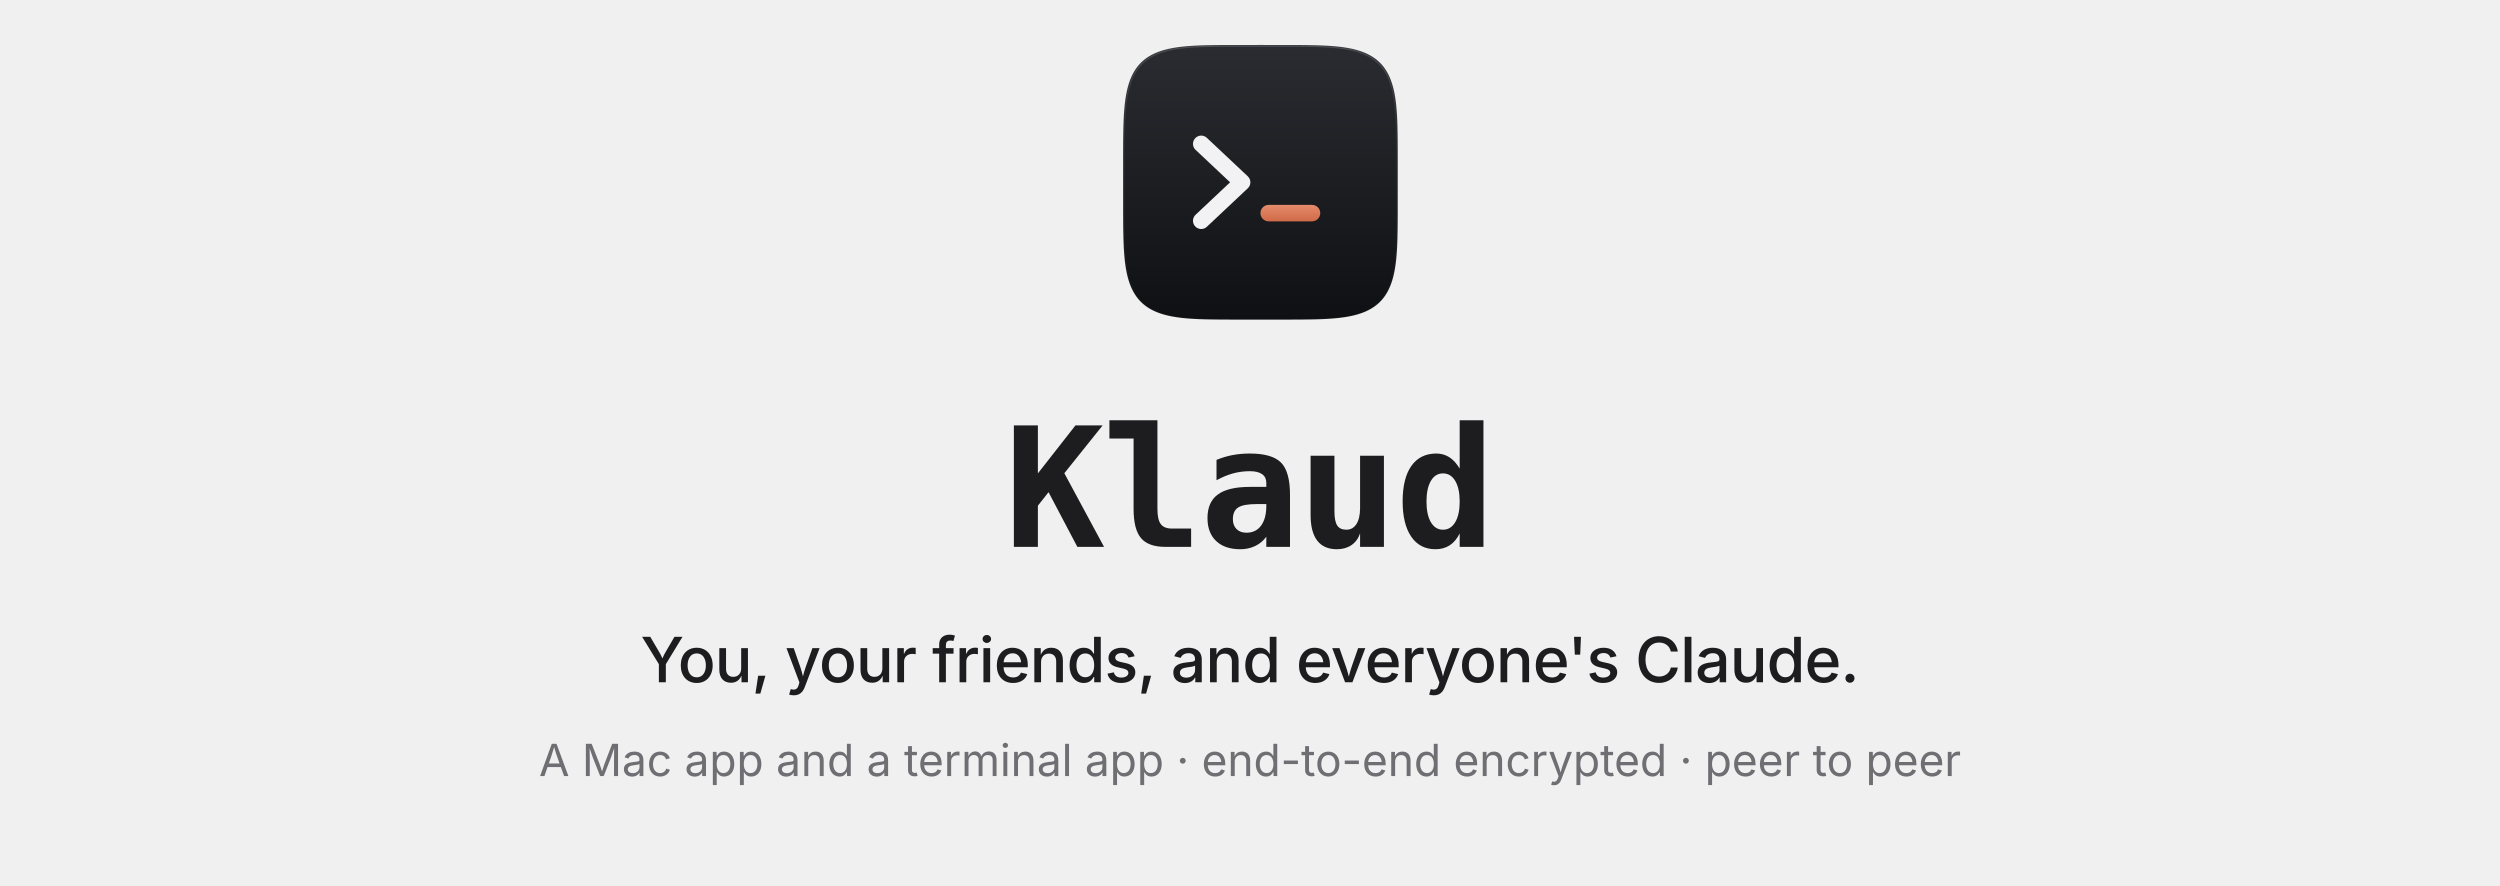
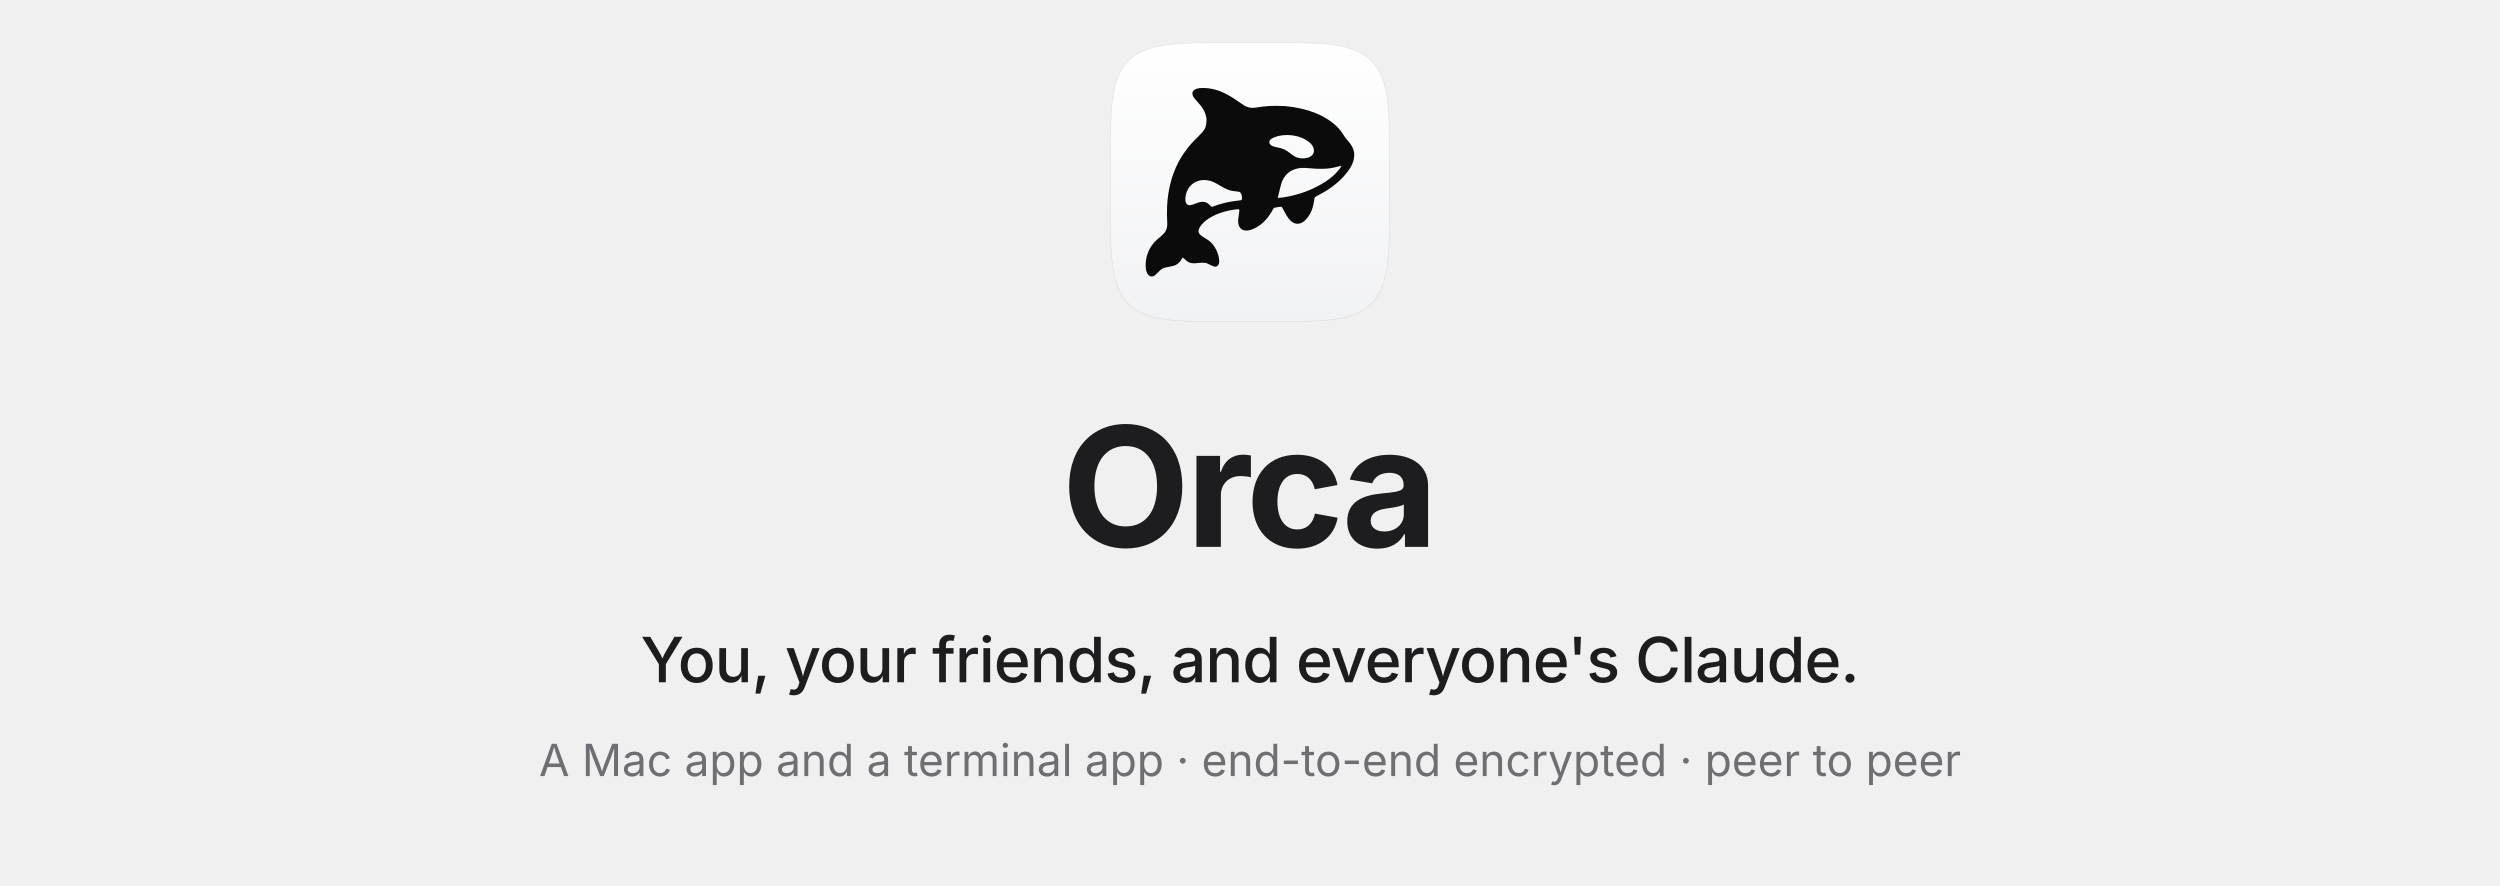
- <svg xmlns="http://www.w3.org/2000/svg" width="960" height="340" viewBox="0 0 960 340" role="img" aria-label="klaud: you, your friends, and everyone's Claude">
-   <g transform="translate(424 10) scale(0.1172)">
+ <svg xmlns="http://www.w3.org/2000/svg" width="960" height="340" viewBox="0 0 960 340" role="img" aria-label="Orca: you, your friends, and everyone's Claude">
+   <g transform="translate(413.4 3.4) scale(0.13)">
    <defs>
-       <linearGradient id="blbg" x1="0" y1="0" x2="0" y2="1">
-         <stop offset="0" stop-color="#2A2C31" />
-         <stop offset="1" stop-color="#0F1013" />
-       </linearGradient>
-       <linearGradient id="blrim" x1="0" y1="0" x2="0" y2="1">
-         <stop offset="0" stop-color="#FFFFFF" stop-opacity="0.16" />
-         <stop offset="0.35" stop-color="#FFFFFF" stop-opacity="0.04" />
-         <stop offset="1" stop-color="#FFFFFF" stop-opacity="0" />
-       </linearGradient>
-       <linearGradient id="blcursor" x1="0" y1="0" x2="0" y2="1">
-         <stop offset="0" stop-color="#E58C6C" />
-         <stop offset="1" stop-color="#CF6A48" />
+       <linearGradient id="logo-bg" x1="0" y1="0" x2="0" y2="1">
+         <stop offset="0" stop-color="#FFFFFF" />
+         <stop offset="1" stop-color="#F1F2F4" />
      </linearGradient>
    </defs>
-     <path d="M962.00,512.00 L961.94,616.80 L961.75,650.27 L961.44,674.58 L961.01,694.35 L960.46,711.29 L959.78,726.26 L958.97,739.75 L958.04,752.08 L956.98,763.47 L955.80,774.07 L954.49,783.99 L953.06,793.32 L951.49,802.14 L949.80,810.50 L947.97,818.44 L946.01,826.01 L943.92,833.22 L941.70,840.12 L939.34,846.72 L936.84,853.04 L934.20,859.09 L931.42,864.90 L928.50,870.48 L925.42,875.83 L922.20,880.97 L918.83,885.90 L915.30,890.64 L911.62,895.19 L907.77,899.56 L903.75,903.75 L899.56,907.77 L895.19,911.62 L890.64,915.30 L885.90,918.83 L880.97,922.20 L875.83,925.42 L870.48,928.50 L864.90,931.42 L859.09,934.20 L853.04,936.84 L846.72,939.34 L840.12,941.70 L833.22,943.92 L826.01,946.01 L818.44,947.97 L810.50,949.80 L802.14,951.49 L793.32,953.06 L783.99,954.49 L774.07,955.80 L763.47,956.98 L752.08,958.04 L739.75,958.97 L726.26,959.78 L711.29,960.46 L694.35,961.01 L674.58,961.44 L650.27,961.75 L616.80,961.94 L512.00,962.00 L407.20,961.94 L373.73,961.75 L349.42,961.44 L329.65,961.01 L312.71,960.46 L297.74,959.78 L284.25,958.97 L271.92,958.04 L260.53,956.98 L249.93,955.80 L240.01,954.49 L230.68,953.06 L221.86,951.49 L213.50,949.80 L205.56,947.97 L197.99,946.01 L190.78,943.92 L183.88,941.70 L177.28,939.34 L170.96,936.84 L164.91,934.20 L159.10,931.42 L153.52,928.50 L148.17,925.42 L143.03,922.20 L138.10,918.83 L133.36,915.30 L128.81,911.62 L124.44,907.77 L120.25,903.75 L116.23,899.56 L112.38,895.19 L108.70,890.64 L105.17,885.90 L101.80,880.97 L98.58,875.83 L95.50,870.48 L92.58,864.90 L89.80,859.09 L87.16,853.04 L84.66,846.72 L82.30,840.12 L80.08,833.22 L77.99,826.01 L76.03,818.44 L74.20,810.50 L72.51,802.14 L70.94,793.32 L69.51,783.99 L68.20,774.07 L67.02,763.47 L65.96,752.08 L65.03,739.75 L64.22,726.26 L63.54,711.29 L62.99,694.35 L62.56,674.58 L62.25,650.27 L62.06,616.80 L62.00,512.00 L62.06,407.20 L62.25,373.73 L62.56,349.42 L62.99,329.65 L63.54,312.71 L64.22,297.74 L65.03,284.25 L65.96,271.92 L67.02,260.53 L68.20,249.93 L69.51,240.01 L70.94,230.68 L72.51,221.86 L74.20,213.50 L76.03,205.56 L77.99,197.99 L80.08,190.78 L82.30,183.88 L84.66,177.28 L87.16,170.96 L89.80,164.91 L92.58,159.10 L95.50,153.52 L98.58,148.17 L101.80,143.03 L105.17,138.10 L108.70,133.36 L112.38,128.81 L116.23,124.44 L120.25,120.25 L124.44,116.23 L128.81,112.38 L133.36,108.70 L138.10,105.17 L143.03,101.80 L148.17,98.58 L153.52,95.50 L159.10,92.58 L164.91,89.80 L170.96,87.16 L177.28,84.66 L183.88,82.30 L190.78,80.08 L197.99,77.99 L205.56,76.03 L213.50,74.20 L221.86,72.51 L230.68,70.94 L240.01,69.51 L249.93,68.20 L260.53,67.02 L271.92,65.96 L284.25,65.03 L297.74,64.22 L312.71,63.54 L329.65,62.99 L349.42,62.56 L373.73,62.25 L407.20,62.06 L512.00,62.00 L616.80,62.06 L650.27,62.25 L674.58,62.56 L694.35,62.99 L711.29,63.54 L726.26,64.22 L739.75,65.03 L752.08,65.96 L763.47,67.02 L774.07,68.20 L783.99,69.51 L793.32,70.94 L802.14,72.51 L810.50,74.20 L818.44,76.03 L826.01,77.99 L833.22,80.08 L840.12,82.30 L846.72,84.66 L853.04,87.16 L859.09,89.80 L864.90,92.58 L870.48,95.50 L875.83,98.58 L880.97,101.80 L885.90,105.17 L890.64,108.70 L895.19,112.38 L899.56,116.23 L903.75,120.25 L907.77,124.44 L911.62,128.81 L915.30,133.36 L918.83,138.10 L922.20,143.03 L925.42,148.17 L928.50,153.52 L931.42,159.10 L934.20,164.91 L936.84,170.96 L939.34,177.28 L941.70,183.88 L943.92,190.78 L946.01,197.99 L947.97,205.56 L949.80,213.50 L951.49,221.86 L953.06,230.68 L954.49,240.01 L955.80,249.93 L956.98,260.53 L958.04,271.92 L958.97,284.25 L959.78,297.74 L960.46,312.71 L961.01,329.65 L961.44,349.42 L961.75,373.73 L961.94,407.20 Z" fill="url(#blbg)" />
-     <path d="M962.00,512.00 L961.94,616.80 L961.75,650.27 L961.44,674.58 L961.01,694.35 L960.46,711.29 L959.78,726.26 L958.97,739.75 L958.04,752.08 L956.98,763.47 L955.80,774.07 L954.49,783.99 L953.06,793.32 L951.49,802.14 L949.80,810.50 L947.97,818.44 L946.01,826.01 L943.92,833.22 L941.70,840.12 L939.34,846.72 L936.84,853.04 L934.20,859.09 L931.42,864.90 L928.50,870.48 L925.42,875.83 L922.20,880.97 L918.83,885.90 L915.30,890.64 L911.62,895.19 L907.77,899.56 L903.75,903.75 L899.56,907.77 L895.19,911.62 L890.64,915.30 L885.90,918.83 L880.97,922.20 L875.83,925.42 L870.48,928.50 L864.90,931.42 L859.09,934.20 L853.04,936.84 L846.72,939.34 L840.12,941.70 L833.22,943.92 L826.01,946.01 L818.44,947.97 L810.50,949.80 L802.14,951.49 L793.32,953.06 L783.99,954.49 L774.07,955.80 L763.47,956.98 L752.08,958.04 L739.75,958.97 L726.26,959.78 L711.29,960.46 L694.35,961.01 L674.58,961.44 L650.27,961.75 L616.80,961.94 L512.00,962.00 L407.20,961.94 L373.73,961.75 L349.42,961.44 L329.65,961.01 L312.71,960.46 L297.74,959.78 L284.25,958.97 L271.92,958.04 L260.53,956.98 L249.93,955.80 L240.01,954.49 L230.68,953.06 L221.86,951.49 L213.50,949.80 L205.56,947.97 L197.99,946.01 L190.78,943.92 L183.88,941.70 L177.28,939.34 L170.96,936.84 L164.91,934.20 L159.10,931.42 L153.52,928.50 L148.17,925.42 L143.03,922.20 L138.10,918.83 L133.36,915.30 L128.81,911.62 L124.44,907.77 L120.25,903.75 L116.23,899.56 L112.38,895.19 L108.70,890.64 L105.17,885.90 L101.80,880.97 L98.58,875.83 L95.50,870.48 L92.58,864.90 L89.80,859.09 L87.16,853.04 L84.66,846.72 L82.30,840.12 L80.08,833.22 L77.99,826.01 L76.03,818.44 L74.20,810.50 L72.51,802.14 L70.94,793.32 L69.51,783.99 L68.20,774.07 L67.02,763.47 L65.96,752.08 L65.03,739.75 L64.22,726.26 L63.54,711.29 L62.99,694.35 L62.56,674.58 L62.25,650.27 L62.06,616.80 L62.00,512.00 L62.06,407.20 L62.25,373.73 L62.56,349.42 L62.99,329.65 L63.54,312.71 L64.22,297.74 L65.03,284.25 L65.96,271.92 L67.02,260.53 L68.20,249.93 L69.51,240.01 L70.94,230.68 L72.51,221.86 L74.20,213.50 L76.03,205.56 L77.99,197.99 L80.08,190.78 L82.30,183.88 L84.66,177.28 L87.16,170.96 L89.80,164.91 L92.58,159.10 L95.50,153.52 L98.58,148.17 L101.80,143.03 L105.17,138.10 L108.70,133.36 L112.38,128.81 L116.23,124.44 L120.25,120.25 L124.44,116.23 L128.81,112.38 L133.36,108.70 L138.10,105.17 L143.03,101.80 L148.17,98.58 L153.52,95.50 L159.10,92.58 L164.91,89.80 L170.96,87.16 L177.28,84.66 L183.88,82.30 L190.78,80.08 L197.99,77.99 L205.56,76.03 L213.50,74.20 L221.86,72.51 L230.68,70.94 L240.01,69.51 L249.93,68.20 L260.53,67.02 L271.92,65.96 L284.25,65.03 L297.74,64.22 L312.71,63.54 L329.65,62.99 L349.42,62.56 L373.73,62.25 L407.20,62.06 L512.00,62.00 L616.80,62.06 L650.27,62.25 L674.58,62.56 L694.35,62.99 L711.29,63.54 L726.26,64.22 L739.75,65.03 L752.08,65.96 L763.47,67.02 L774.07,68.20 L783.99,69.51 L793.32,70.94 L802.14,72.51 L810.50,74.20 L818.44,76.03 L826.01,77.99 L833.22,80.08 L840.12,82.30 L846.72,84.66 L853.04,87.16 L859.09,89.80 L864.90,92.58 L870.48,95.50 L875.83,98.58 L880.97,101.80 L885.90,105.17 L890.64,108.70 L895.19,112.38 L899.56,116.23 L903.75,120.25 L907.77,124.44 L911.62,128.81 L915.30,133.36 L918.83,138.10 L922.20,143.03 L925.42,148.17 L928.50,153.52 L931.42,159.10 L934.20,164.91 L936.84,170.96 L939.34,177.28 L941.70,183.88 L943.92,190.78 L946.01,197.99 L947.97,205.56 L949.80,213.50 L951.49,221.86 L953.06,230.68 L954.49,240.01 L955.80,249.93 L956.98,260.53 L958.04,271.92 L958.97,284.25 L959.78,297.74 L960.46,312.71 L961.01,329.65 L961.44,349.42 L961.75,373.73 L961.94,407.20 Z" fill="none" stroke="#FFFFFF" stroke-opacity="0.09" stroke-width="3" />
-     <path d="M958.00,512.00 L957.94,615.87 L957.76,649.04 L957.45,673.14 L957.02,692.73 L956.47,709.52 L955.80,724.36 L955.00,737.73 L954.08,749.95 L953.03,761.23 L951.86,771.74 L950.56,781.57 L949.14,790.82 L947.59,799.56 L945.91,807.85 L944.10,815.72 L942.16,823.21 L940.09,830.37 L937.88,837.20 L935.54,843.74 L933.06,850.00 L930.45,856.01 L927.69,861.77 L924.79,867.29 L921.75,872.60 L918.56,877.69 L915.21,882.58 L911.72,887.28 L908.06,891.79 L904.25,896.11 L900.27,900.27 L896.11,904.25 L891.79,908.06 L887.28,911.72 L882.58,915.21 L877.69,918.56 L872.60,921.75 L867.29,924.79 L861.77,927.69 L856.01,930.45 L850.00,933.06 L843.74,935.54 L837.20,937.88 L830.37,940.09 L823.21,942.16 L815.72,944.10 L807.85,945.91 L799.56,947.59 L790.82,949.14 L781.57,950.56 L771.74,951.86 L761.23,953.03 L749.95,954.08 L737.73,955.00 L724.36,955.80 L709.52,956.47 L692.73,957.02 L673.14,957.45 L649.04,957.76 L615.87,957.94 L512.00,958.00 L408.13,957.94 L374.96,957.76 L350.86,957.45 L331.27,957.02 L314.48,956.47 L299.64,955.80 L286.27,955.00 L274.05,954.08 L262.77,953.03 L252.26,951.86 L242.43,950.56 L233.18,949.14 L224.44,947.59 L216.15,945.91 L208.28,944.10 L200.79,942.16 L193.63,940.09 L186.80,937.88 L180.26,935.54 L174.00,933.06 L167.99,930.45 L162.23,927.69 L156.71,924.79 L151.40,921.75 L146.31,918.56 L141.42,915.21 L136.72,911.72 L132.21,908.06 L127.89,904.25 L123.73,900.27 L119.75,896.11 L115.94,891.79 L112.28,887.28 L108.79,882.58 L105.44,877.69 L102.25,872.60 L99.21,867.29 L96.31,861.77 L93.55,856.01 L90.94,850.00 L88.46,843.74 L86.12,837.20 L83.91,830.37 L81.84,823.21 L79.90,815.72 L78.09,807.85 L76.41,799.56 L74.86,790.82 L73.44,781.57 L72.14,771.74 L70.97,761.23 L69.92,749.95 L69.00,737.73 L68.20,724.36 L67.53,709.52 L66.98,692.73 L66.55,673.14 L66.24,649.04 L66.06,615.87 L66.00,512.00 L66.06,408.13 L66.24,374.96 L66.55,350.86 L66.98,331.27 L67.53,314.48 L68.20,299.64 L69.00,286.27 L69.92,274.05 L70.97,262.77 L72.14,252.26 L73.44,242.43 L74.86,233.18 L76.41,224.44 L78.09,216.15 L79.90,208.28 L81.84,200.79 L83.91,193.63 L86.12,186.80 L88.46,180.26 L90.94,174.00 L93.55,167.99 L96.31,162.23 L99.21,156.71 L102.25,151.40 L105.44,146.31 L108.79,141.42 L112.28,136.72 L115.94,132.21 L119.75,127.89 L123.73,123.73 L127.89,119.75 L132.21,115.94 L136.72,112.28 L141.42,108.79 L146.31,105.44 L151.40,102.25 L156.71,99.21 L162.23,96.31 L167.99,93.55 L174.00,90.94 L180.26,88.46 L186.80,86.12 L193.63,83.91 L200.79,81.84 L208.28,79.90 L216.15,78.09 L224.44,76.41 L233.18,74.86 L242.43,73.44 L252.26,72.14 L262.77,70.97 L274.05,69.92 L286.27,69.00 L299.64,68.20 L314.48,67.53 L331.27,66.98 L350.86,66.55 L374.96,66.24 L408.13,66.06 L512.00,66.00 L615.87,66.06 L649.04,66.24 L673.14,66.55 L692.73,66.98 L709.52,67.53 L724.36,68.20 L737.73,69.00 L749.95,69.92 L761.23,70.97 L771.74,72.14 L781.57,73.44 L790.82,74.86 L799.56,76.41 L807.85,78.09 L815.72,79.90 L823.21,81.84 L830.37,83.91 L837.20,86.12 L843.74,88.46 L850.00,90.94 L856.01,93.55 L861.77,96.31 L867.29,99.21 L872.60,102.25 L877.69,105.44 L882.58,108.79 L887.28,112.28 L891.79,115.94 L896.11,119.75 L900.27,123.73 L904.25,127.89 L908.06,132.21 L911.72,136.72 L915.21,141.42 L918.56,146.31 L921.75,151.40 L924.79,156.71 L927.69,162.23 L930.45,167.99 L933.06,174.00 L935.54,180.26 L937.88,186.80 L940.09,193.63 L942.16,200.79 L944.10,208.28 L945.91,216.15 L947.59,224.44 L949.14,233.18 L950.56,242.43 L951.86,252.26 L953.03,262.77 L954.08,274.05 L955.00,286.27 L955.80,299.64 L956.47,314.48 L957.02,331.27 L957.45,350.86 L957.76,374.96 L957.94,408.13 Z" fill="none" stroke="url(#blrim)" stroke-width="4" />
-     <path d="M318 386 L452 512 L318 638" fill="none" stroke="#F2F2F4" stroke-width="54" stroke-linecap="round" stroke-linejoin="round" />
-     <rect x="512" y="586" width="196" height="54" rx="27" fill="url(#blcursor)" />
+     <path d="M924.00,512.00 L923.97,593.59 L923.90,619.65 L923.77,638.60 L923.60,654.01 L923.37,667.24 L923.10,678.95 L922.77,689.52 L922.39,699.21 L921.96,708.17 L921.48,716.53 L920.96,724.39 L920.37,731.81 L919.74,738.85 L919.06,745.54 L918.33,751.94 L917.54,758.06 L916.70,763.93 L915.81,769.57 L914.87,775.00 L913.88,780.24 L912.83,785.29 L911.73,790.18 L910.57,794.91 L909.36,799.49 L908.10,803.93 L906.79,808.23 L905.41,812.41 L903.99,816.47 L902.50,820.41 L900.96,824.24 L899.37,827.96 L897.71,831.58 L896.00,835.10 L894.23,838.53 L892.40,841.86 L890.51,845.11 L888.56,848.27 L886.55,851.34 L884.48,854.33 L882.34,857.24 L880.14,860.08 L877.87,862.83 L875.54,865.52 L873.14,868.13 L870.67,870.67 L868.13,873.14 L865.52,875.54 L862.83,877.87 L860.08,880.14 L857.24,882.34 L854.33,884.48 L851.34,886.55 L848.27,888.56 L845.11,890.51 L841.86,892.40 L838.53,894.23 L835.10,896.00 L831.58,897.71 L827.96,899.37 L824.24,900.96 L820.41,902.50 L816.47,903.99 L812.41,905.41 L808.23,906.79 L803.93,908.10 L799.49,909.36 L794.91,910.57 L790.18,911.73 L785.29,912.83 L780.24,913.88 L775.00,914.87 L769.57,915.81 L763.93,916.70 L758.06,917.54 L751.94,918.33 L745.54,919.06 L738.85,919.74 L731.81,920.37 L724.39,920.96 L716.53,921.48 L708.17,921.96 L699.21,922.39 L689.52,922.77 L678.95,923.10 L667.24,923.37 L654.01,923.60 L638.60,923.77 L619.65,923.90 L593.59,923.97 L512.00,924.00 L430.41,923.97 L404.35,923.90 L385.40,923.77 L369.99,923.60 L356.76,923.37 L345.05,923.10 L334.48,922.77 L324.79,922.39 L315.83,921.96 L307.47,921.48 L299.61,920.96 L292.19,920.37 L285.15,919.74 L278.46,919.06 L272.06,918.33 L265.94,917.54 L260.07,916.70 L254.43,915.81 L249.00,914.87 L243.76,913.88 L238.71,912.83 L233.82,911.73 L229.09,910.57 L224.51,909.36 L220.07,908.10 L215.77,906.79 L211.59,905.41 L207.53,903.99 L203.59,902.50 L199.76,900.96 L196.04,899.37 L192.42,897.71 L188.90,896.00 L185.47,894.23 L182.14,892.40 L178.89,890.51 L175.73,888.56 L172.66,886.55 L169.67,884.48 L166.76,882.34 L163.92,880.14 L161.17,877.87 L158.48,875.54 L155.87,873.14 L153.33,870.67 L150.86,868.13 L148.46,865.52 L146.13,862.83 L143.86,860.08 L141.66,857.24 L139.52,854.33 L137.45,851.34 L135.44,848.27 L133.49,845.11 L131.60,841.86 L129.77,838.53 L128.00,835.10 L126.29,831.58 L124.63,827.96 L123.04,824.24 L121.50,820.41 L120.01,816.47 L118.59,812.41 L117.21,808.23 L115.90,803.93 L114.64,799.49 L113.43,794.91 L112.27,790.18 L111.17,785.29 L110.12,780.24 L109.13,775.00 L108.19,769.57 L107.30,763.93 L106.46,758.06 L105.67,751.94 L104.94,745.54 L104.26,738.85 L103.63,731.81 L103.04,724.39 L102.52,716.53 L102.04,708.17 L101.61,699.21 L101.23,689.52 L100.90,678.95 L100.63,667.24 L100.40,654.01 L100.23,638.60 L100.10,619.65 L100.03,593.59 L100.00,512.00 L100.03,430.41 L100.10,404.35 L100.23,385.40 L100.40,369.99 L100.63,356.76 L100.90,345.05 L101.23,334.48 L101.61,324.79 L102.04,315.83 L102.52,307.47 L103.04,299.61 L103.63,292.19 L104.26,285.15 L104.94,278.46 L105.67,272.06 L106.46,265.94 L107.30,260.07 L108.19,254.43 L109.13,249.00 L110.12,243.76 L111.17,238.71 L112.27,233.82 L113.43,229.09 L114.64,224.51 L115.90,220.07 L117.21,215.77 L118.59,211.59 L120.01,207.53 L121.50,203.59 L123.04,199.76 L124.63,196.04 L126.29,192.42 L128.00,188.90 L129.77,185.47 L131.60,182.14 L133.49,178.89 L135.44,175.73 L137.45,172.66 L139.52,169.67 L141.66,166.76 L143.86,163.92 L146.13,161.17 L148.46,158.48 L150.86,155.87 L153.33,153.33 L155.87,150.86 L158.48,148.46 L161.17,146.13 L163.92,143.86 L166.76,141.66 L169.67,139.52 L172.66,137.45 L175.73,135.44 L178.89,133.49 L182.14,131.60 L185.47,129.77 L188.90,128.00 L192.42,126.29 L196.04,124.63 L199.76,123.04 L203.59,121.50 L207.53,120.01 L211.59,118.59 L215.77,117.21 L220.07,115.90 L224.51,114.64 L229.09,113.43 L233.82,112.27 L238.71,111.17 L243.76,110.12 L249.00,109.13 L254.43,108.19 L260.07,107.30 L265.94,106.46 L272.06,105.67 L278.46,104.94 L285.15,104.26 L292.19,103.63 L299.61,103.04 L307.47,102.52 L315.83,102.04 L324.79,101.61 L334.48,101.23 L345.05,100.90 L356.76,100.63 L369.99,100.40 L385.40,100.23 L404.35,100.10 L430.41,100.03 L512.00,100.00 L593.59,100.03 L619.65,100.10 L638.60,100.23 L654.01,100.40 L667.24,100.63 L678.95,100.90 L689.52,101.23 L699.21,101.61 L708.17,102.04 L716.53,102.52 L724.39,103.04 L731.81,103.63 L738.85,104.26 L745.54,104.94 L751.94,105.67 L758.06,106.46 L763.93,107.30 L769.57,108.19 L775.00,109.13 L780.24,110.12 L785.29,111.17 L790.18,112.27 L794.91,113.43 L799.49,114.64 L803.93,115.90 L808.23,117.21 L812.41,118.59 L816.47,120.01 L820.41,121.50 L824.24,123.04 L827.96,124.63 L831.58,126.29 L835.10,128.00 L838.53,129.77 L841.86,131.60 L845.11,133.49 L848.27,135.44 L851.34,137.45 L854.33,139.52 L857.24,141.66 L860.08,143.86 L862.83,146.13 L865.52,148.46 L868.13,150.86 L870.67,153.33 L873.14,155.87 L875.54,158.48 L877.87,161.17 L880.14,163.92 L882.34,166.76 L884.48,169.67 L886.55,172.66 L888.56,175.73 L890.51,178.89 L892.40,182.14 L894.23,185.47 L896.00,188.90 L897.71,192.42 L899.37,196.04 L900.96,199.76 L902.50,203.59 L903.99,207.53 L905.41,211.59 L906.79,215.77 L908.10,220.07 L909.36,224.51 L910.57,229.09 L911.73,233.82 L912.83,238.71 L913.88,243.76 L914.87,249.00 L915.81,254.43 L916.70,260.07 L917.54,265.94 L918.33,272.06 L919.06,278.46 L919.74,285.15 L920.37,292.19 L920.96,299.61 L921.48,307.47 L921.96,315.83 L922.39,324.79 L922.77,334.48 L923.10,345.05 L923.37,356.76 L923.60,369.99 L923.77,385.40 L923.90,404.35 L923.97,430.41 Z" fill="url(#logo-bg)" />
+     <path d="M924.00,512.00 L923.97,593.59 L923.90,619.65 L923.77,638.60 L923.60,654.01 L923.37,667.24 L923.10,678.95 L922.77,689.52 L922.39,699.21 L921.96,708.17 L921.48,716.53 L920.96,724.39 L920.37,731.81 L919.74,738.85 L919.06,745.54 L918.33,751.94 L917.54,758.06 L916.70,763.93 L915.81,769.57 L914.87,775.00 L913.88,780.24 L912.83,785.29 L911.73,790.18 L910.57,794.91 L909.36,799.49 L908.10,803.93 L906.79,808.23 L905.41,812.41 L903.99,816.47 L902.50,820.41 L900.96,824.24 L899.37,827.96 L897.71,831.58 L896.00,835.10 L894.23,838.53 L892.40,841.86 L890.51,845.11 L888.56,848.27 L886.55,851.34 L884.48,854.33 L882.34,857.24 L880.14,860.08 L877.87,862.83 L875.54,865.52 L873.14,868.13 L870.67,870.67 L868.13,873.14 L865.52,875.54 L862.83,877.87 L860.08,880.14 L857.24,882.34 L854.33,884.48 L851.34,886.55 L848.27,888.56 L845.11,890.51 L841.86,892.40 L838.53,894.23 L835.10,896.00 L831.58,897.71 L827.96,899.37 L824.24,900.96 L820.41,902.50 L816.47,903.99 L812.41,905.41 L808.23,906.79 L803.93,908.10 L799.49,909.36 L794.91,910.57 L790.18,911.73 L785.29,912.83 L780.24,913.88 L775.00,914.87 L769.57,915.81 L763.93,916.70 L758.06,917.54 L751.94,918.33 L745.54,919.06 L738.85,919.74 L731.81,920.37 L724.39,920.96 L716.53,921.48 L708.17,921.96 L699.21,922.39 L689.52,922.77 L678.95,923.10 L667.24,923.37 L654.01,923.60 L638.60,923.77 L619.65,923.90 L593.59,923.97 L512.00,924.00 L430.41,923.97 L404.35,923.90 L385.40,923.77 L369.99,923.60 L356.76,923.37 L345.05,923.10 L334.48,922.77 L324.79,922.39 L315.83,921.96 L307.47,921.48 L299.61,920.96 L292.19,920.37 L285.15,919.74 L278.46,919.06 L272.06,918.33 L265.94,917.54 L260.07,916.70 L254.43,915.81 L249.00,914.87 L243.76,913.88 L238.71,912.83 L233.82,911.73 L229.09,910.57 L224.51,909.36 L220.07,908.10 L215.77,906.79 L211.59,905.41 L207.53,903.99 L203.59,902.50 L199.76,900.96 L196.04,899.37 L192.42,897.71 L188.90,896.00 L185.47,894.23 L182.14,892.40 L178.89,890.51 L175.73,888.56 L172.66,886.55 L169.67,884.48 L166.76,882.34 L163.92,880.14 L161.17,877.87 L158.48,875.54 L155.87,873.14 L153.33,870.67 L150.86,868.13 L148.46,865.52 L146.13,862.83 L143.86,860.08 L141.66,857.24 L139.52,854.33 L137.45,851.34 L135.44,848.27 L133.49,845.11 L131.60,841.86 L129.77,838.53 L128.00,835.10 L126.29,831.58 L124.63,827.96 L123.04,824.24 L121.50,820.41 L120.01,816.47 L118.59,812.41 L117.21,808.23 L115.90,803.93 L114.64,799.49 L113.43,794.91 L112.27,790.18 L111.17,785.29 L110.12,780.24 L109.13,775.00 L108.19,769.57 L107.30,763.93 L106.46,758.06 L105.67,751.94 L104.94,745.54 L104.26,738.85 L103.63,731.81 L103.04,724.39 L102.52,716.53 L102.04,708.17 L101.61,699.21 L101.23,689.52 L100.90,678.95 L100.63,667.24 L100.40,654.01 L100.23,638.60 L100.10,619.65 L100.03,593.59 L100.00,512.00 L100.03,430.41 L100.10,404.35 L100.23,385.40 L100.40,369.99 L100.63,356.76 L100.90,345.05 L101.23,334.48 L101.61,324.79 L102.04,315.83 L102.52,307.47 L103.04,299.61 L103.63,292.19 L104.26,285.15 L104.94,278.46 L105.67,272.06 L106.46,265.94 L107.30,260.07 L108.19,254.43 L109.13,249.00 L110.12,243.76 L111.17,238.71 L112.27,233.82 L113.43,229.09 L114.64,224.51 L115.90,220.07 L117.21,215.77 L118.59,211.59 L120.01,207.53 L121.50,203.59 L123.04,199.76 L124.63,196.04 L126.29,192.42 L128.00,188.90 L129.77,185.47 L131.60,182.14 L133.49,178.89 L135.44,175.73 L137.45,172.66 L139.52,169.67 L141.66,166.76 L143.86,163.92 L146.13,161.17 L148.46,158.48 L150.86,155.87 L153.33,153.33 L155.87,150.86 L158.48,148.46 L161.17,146.13 L163.92,143.86 L166.76,141.66 L169.67,139.52 L172.66,137.45 L175.73,135.44 L178.89,133.49 L182.14,131.60 L185.47,129.77 L188.90,128.00 L192.42,126.29 L196.04,124.63 L199.76,123.04 L203.59,121.50 L207.53,120.01 L211.59,118.59 L215.77,117.21 L220.07,115.90 L224.51,114.64 L229.09,113.43 L233.82,112.27 L238.71,111.17 L243.76,110.12 L249.00,109.13 L254.43,108.19 L260.07,107.30 L265.94,106.46 L272.06,105.67 L278.46,104.94 L285.15,104.26 L292.19,103.63 L299.61,103.04 L307.47,102.52 L315.83,102.04 L324.79,101.61 L334.48,101.23 L345.05,100.90 L356.76,100.63 L369.99,100.40 L385.40,100.23 L404.35,100.10 L430.41,100.03 L512.00,100.00 L593.59,100.03 L619.65,100.10 L638.60,100.23 L654.01,100.40 L667.24,100.63 L678.95,100.90 L689.52,101.23 L699.21,101.61 L708.17,102.04 L716.53,102.52 L724.39,103.04 L731.81,103.63 L738.85,104.26 L745.54,104.94 L751.94,105.67 L758.06,106.46 L763.93,107.30 L769.57,108.19 L775.00,109.13 L780.24,110.12 L785.29,111.17 L790.18,112.27 L794.91,113.43 L799.49,114.64 L803.93,115.90 L808.23,117.21 L812.41,118.59 L816.47,120.01 L820.41,121.50 L824.24,123.04 L827.96,124.63 L831.58,126.29 L835.10,128.00 L838.53,129.77 L841.86,131.60 L845.11,133.49 L848.27,135.44 L851.34,137.45 L854.33,139.52 L857.24,141.66 L860.08,143.86 L862.83,146.13 L865.52,148.46 L868.13,150.86 L870.67,153.33 L873.14,155.87 L875.54,158.48 L877.87,161.17 L880.14,163.92 L882.34,166.76 L884.48,169.67 L886.55,172.66 L888.56,175.73 L890.51,178.89 L892.40,182.14 L894.23,185.47 L896.00,188.90 L897.71,192.42 L899.37,196.04 L900.96,199.76 L902.50,203.59 L903.99,207.53 L905.41,211.59 L906.79,215.77 L908.10,220.07 L909.36,224.51 L910.57,229.09 L911.73,233.82 L912.83,238.71 L913.88,243.76 L914.87,249.00 L915.81,254.43 L916.70,260.07 L917.54,265.94 L918.33,272.06 L919.06,278.46 L919.74,285.15 L920.37,292.19 L920.96,299.61 L921.48,307.47 L921.96,315.83 L922.39,324.79 L922.77,334.48 L923.10,345.05 L923.37,356.76 L923.60,369.99 L923.77,385.40 L923.90,404.35 L923.97,430.41 Z" fill="none" stroke="#000000" stroke-opacity="0.08" stroke-width="2" />
+     <path transform="translate(512 512) scale(0.7) translate(-512 -512)" fill="#0B0B0C" fill-rule="evenodd" d="M94.3 909.6C86.6 908.4 79.5 901.0 76.0 890.6C71.6 877.6 70.8 857.0 73.9 838.9C80.1 802.4 97.3 772.8 126.1 749.3C145.5 733.3 152.6 725.8 157.3 716.2C162.4 705.7 163.9 697.3 163.2 682.3C160.8 632.5 162.1 598.6 167.7 561.7C177.5 497.1 199.7 438.7 232.2 391.4C244.9 372.9 255.6 359.2 267.3 346.4C272.9 340.2 288.9 324.0 293.8 319.4C302.2 311.6 314.8 297.7 318.7 291.8C327.6 278.4 331.3 255.6 327.6 237.1C322.9 213.7 312.6 196.2 287.5 169.2C273.8 154.3 269.3 146.5 269.3 137.6C269.4 121.9 287.2 113.5 318.8 114.5C366.6 115.9 408.7 132.8 465.5 173.2C485.2 187.2 490.8 190.6 499.5 193.9C513.9 199.3 523.4 199.6 547.2 195.7C562.0 193.2 576.3 191.7 597.7 190.3C612.9 189.3 647.6 189.8 663.5 191.2C704.4 194.7 750.8 205.2 784.5 218.5C804.7 226.5 818.7 233.5 837.6 245.1C848.0 251.5 851.2 253.7 859.4 260.2C880.7 277.0 893.9 291.4 906.2 311.1C913.3 322.5 916.6 327.2 921.1 332.0C948.7 362.1 956.5 384.2 950.3 415.1C945.7 437.9 932.2 460.8 907.0 488.6C880.2 518.0 842.9 545.7 803.2 565.6C792.0 571.2 786.6 574.7 785.5 576.9C785.2 577.7 784.7 579.4 784.5 580.9C784.3 582.3 783.7 585.9 783.3 588.8C781.5 600.8 778.0 616.0 775.0 624.7C764.7 654.6 743.3 680.3 723.9 685.9C712.7 689.1 701.5 687.5 692.2 681.4C679.4 672.9 670.5 661.1 656.4 633.8C648.7 619.0 646.7 616.1 643.9 615.6C641.3 615.1 620.7 618.3 615.1 620.0C613.0 620.7 612.2 621.6 609.3 626.9C591.9 658.8 572.7 681.0 548.5 697.1C516.4 718.4 487.0 722.2 472.6 706.8C462.3 695.9 460.0 678.9 464.9 651.6C466.0 645.8 466.8 639.4 467.4 633.4C467.8 628.6 466.5 625.9 463.9 625.9C458.9 625.8 440.2 628.4 428.4 630.7C397.7 636.9 372.1 645.9 349.0 658.7C315.6 677.2 291.4 706.2 295.6 722.7C297.8 731.3 302.6 735.8 321.2 747.0C330.8 752.8 338.2 757.7 342.4 761.2C365.1 780.2 382.4 816.4 382.5 845.4C382.6 853.6 380.8 858.9 376.5 863.6C370.1 870.5 362.7 870.3 348.1 862.7C332.6 854.7 329.4 853.5 322.0 852.3C316.3 851.5 306.9 851.6 297.2 852.7C280.7 854.6 274.2 854.9 267.2 853.8C255.9 852.2 248.0 847.7 236.5 836.4C232.3 832.3 229.5 829.9 229.0 829.9C228.0 829.9 227.7 830.3 224.8 835.4C217.8 847.5 209.3 856.2 200.0 860.9C193.0 864.5 181.1 867.7 167.7 869.7C145.4 873.1 140.8 875.7 119.5 897.0C109.9 906.6 106.6 908.7 100.2 909.6C97.0 910.1 97.2 910.1 94.3 909.6ZM357.3 614.3C396.1 600.2 422.6 594.0 464.0 589.5C476.6 588.1 477.2 587.9 478.1 584.6C480.4 576.4 477.5 562.8 472.2 556.2C469.5 552.8 466.5 551.9 456.2 551.1C430.0 549.3 415.1 544.1 385.9 526.5C361.4 511.7 350.1 506.8 333.7 504.1C299.2 498.4 267.2 512.6 251.0 541.0C242.6 555.8 238.3 574.2 239.9 588.6C240.8 597.1 242.3 600.8 246.2 604.4C253.6 611.4 260.4 610.9 282.6 602.2C298.2 595.9 307.0 594.1 316.2 595.0C327.5 596.1 333.6 599.5 344.4 610.5C348.9 615.1 350.2 616.2 351.0 616.2C351.6 616.2 354.4 615.3 357.3 614.3ZM639.2 577.8C683.9 573.1 737.9 557.9 778.8 538.5C831.0 513.7 866.8 487.1 890.2 456.2C896.3 448.1 898.5 443.7 897.0 443.1C896.6 443.0 892.4 443.9 887.6 445.2C856.4 453.4 840.2 455.7 812.1 455.6C795.2 455.6 787.2 455.2 766.9 453.4C733.6 450.4 720.1 451.2 701.5 457.4C685.1 462.8 672.3 471.7 661.6 485.0C651.7 497.3 646.1 509.7 641.2 530.5C640.1 535.1 637.6 544.9 635.8 552.3C629.7 576.0 629.4 577.5 630.1 578.1C630.4 578.5 633.1 578.4 639.2 577.8ZM743.7 411.2C761.2 409.5 774.6 401.8 779.9 390.3C784.7 380.2 782.1 365.5 773.7 355.1C759.6 337.4 737.3 324.7 707.5 317.3C684.5 311.6 654.8 311.5 632.3 317.1C615.4 321.3 601.9 327.8 597.0 333.9C592.1 340.2 593.0 348.5 599.4 354.4C604.5 359.3 610.5 361.4 631.7 366.0C653.6 370.8 662.4 375.0 681.4 389.5C692.6 398.0 696.9 401.0 702.0 403.8C709.1 407.6 718.1 410.3 727.6 411.4C730.2 411.7 740.0 411.6 743.7 411.2Z" />
  </g>
-   <text x="480" y="210" text-anchor="middle" font-family="ui-monospace, 'SF Mono', SFMono-Regular, Menlo, 'JetBrains Mono', Consolas, monospace" font-size="64" font-weight="600" letter-spacing="-1" fill="#1D1D1F">Klaud</text>
+   <text x="480" y="210" text-anchor="middle" font-family="-apple-system, BlinkMacSystemFont, 'SF Pro Display', 'Segoe UI', Inter, Helvetica, Arial, sans-serif" font-size="64" font-weight="700" letter-spacing="-1.5" fill="#1D1D1F">Orca</text>
  <text x="480" y="262" text-anchor="middle" font-family="-apple-system, BlinkMacSystemFont, 'SF Pro Text', 'Segoe UI', Inter, Helvetica, Arial, sans-serif" font-size="24" font-weight="500" letter-spacing="-0.3" fill="#1D1D1F">You, your friends, and everyone's Claude.</text>
  <text x="480" y="298" text-anchor="middle" font-family="-apple-system, BlinkMacSystemFont, 'SF Pro Text', 'Segoe UI', Inter, Helvetica, Arial, sans-serif" font-size="17" font-weight="400" fill="#6E6E73">A Mac app and a terminal app · end-to-end encrypted · peer to peer</text>
</svg>
